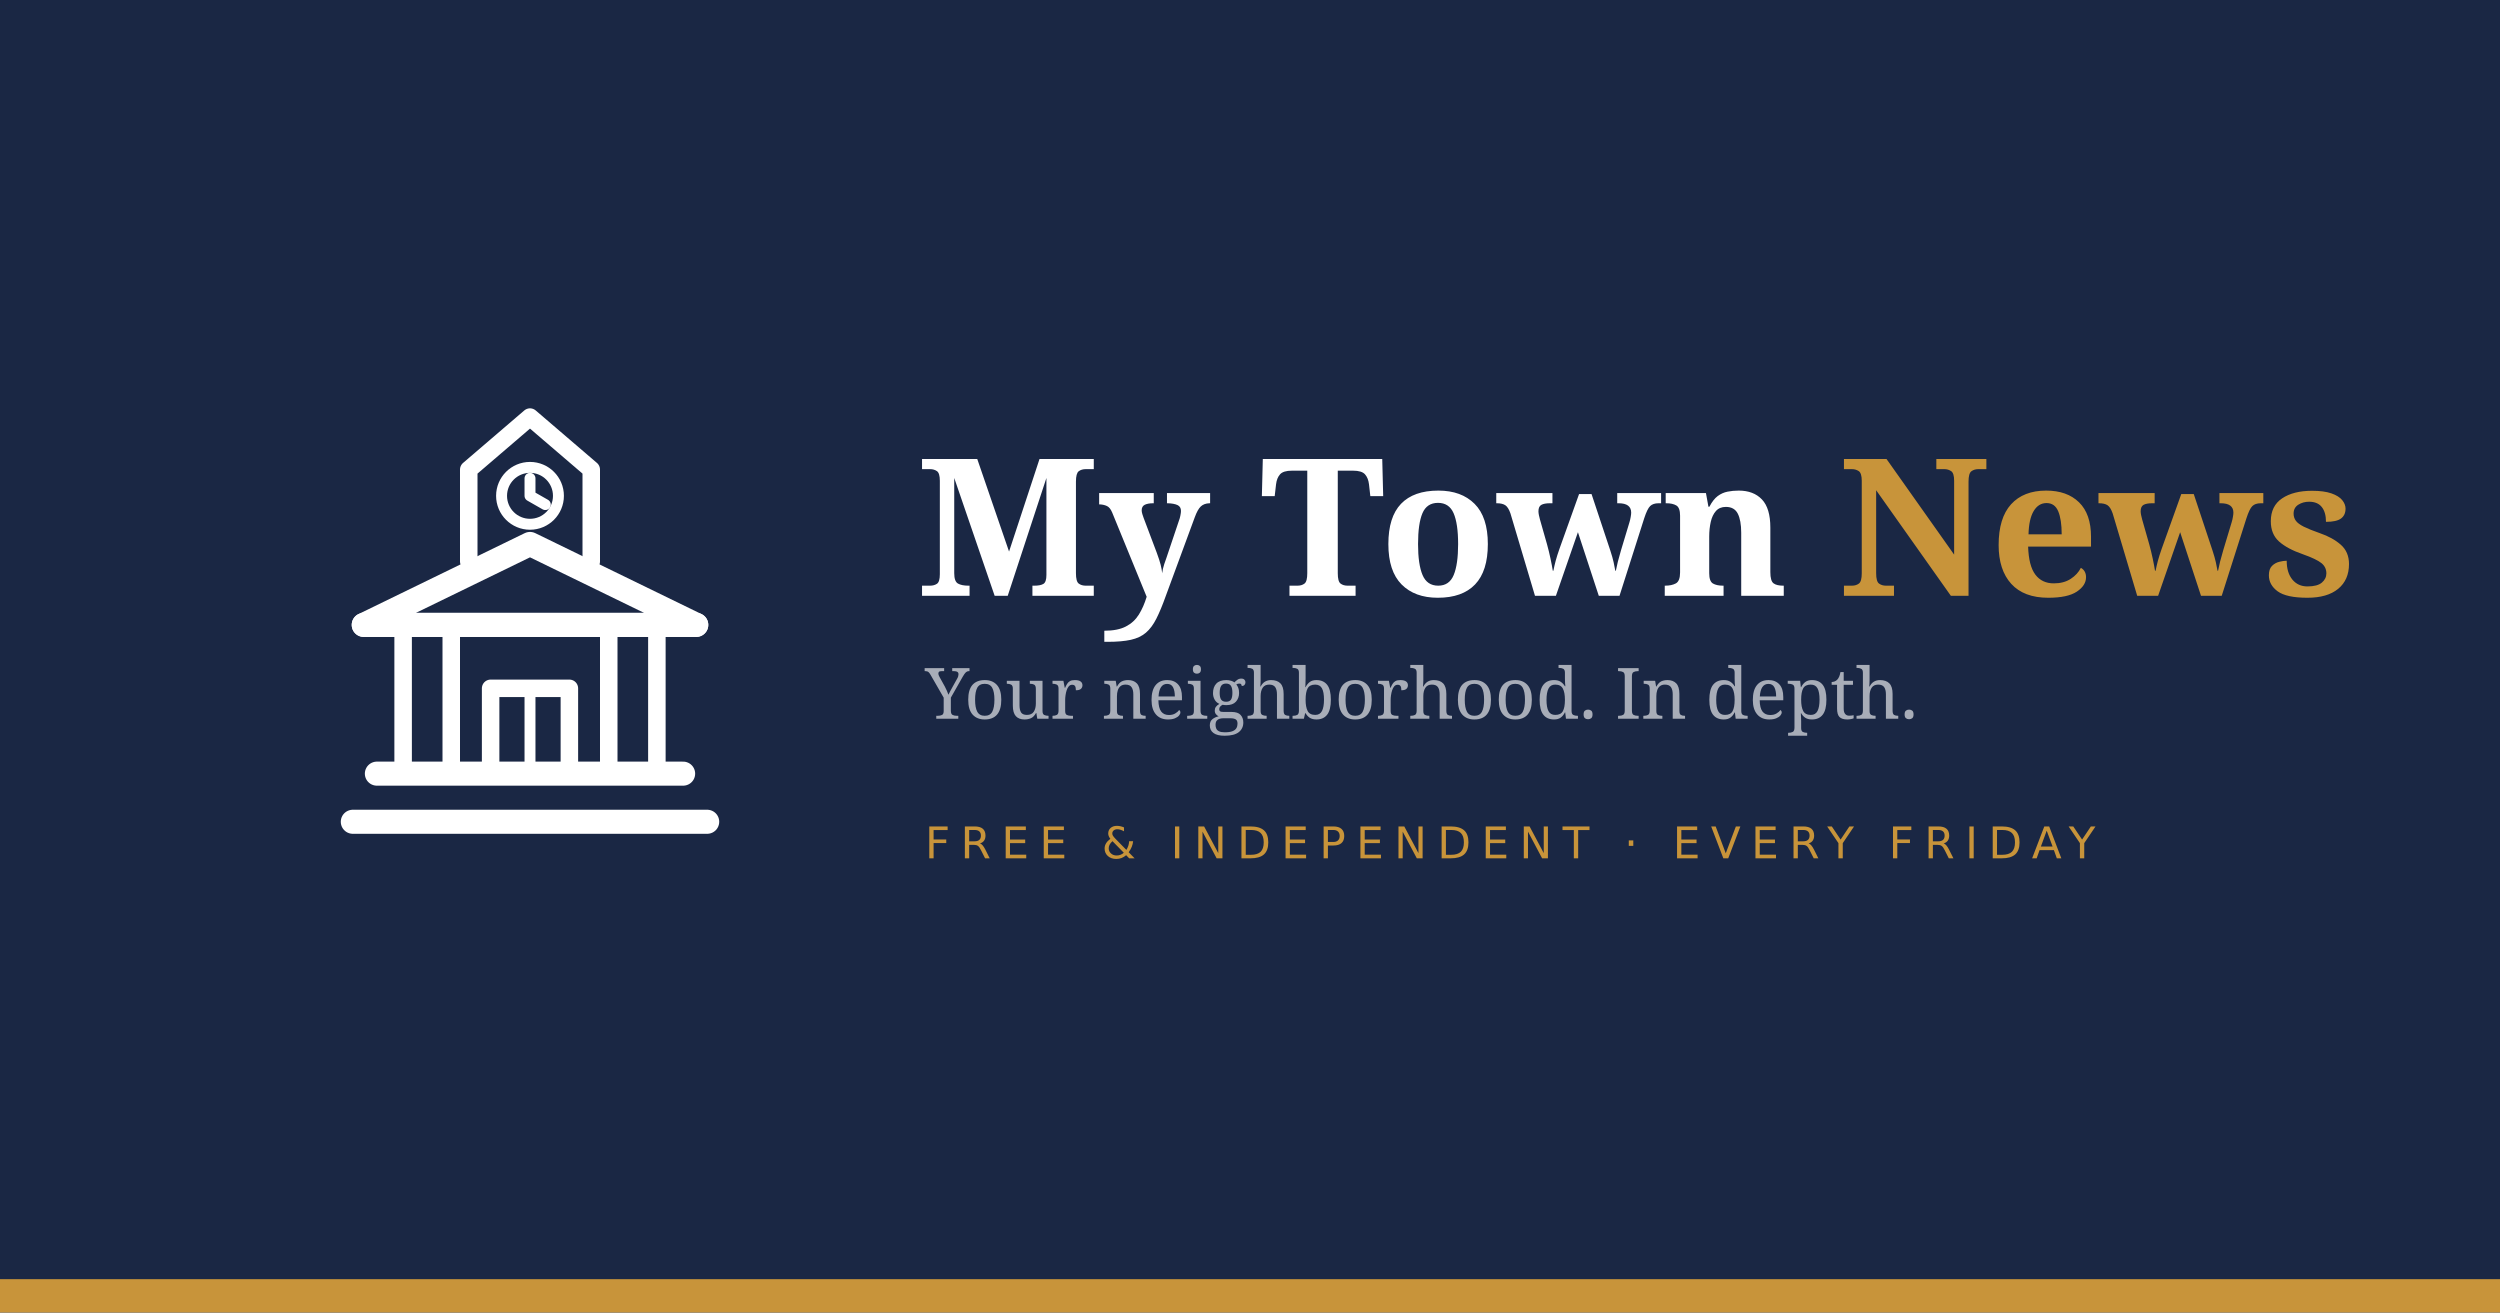
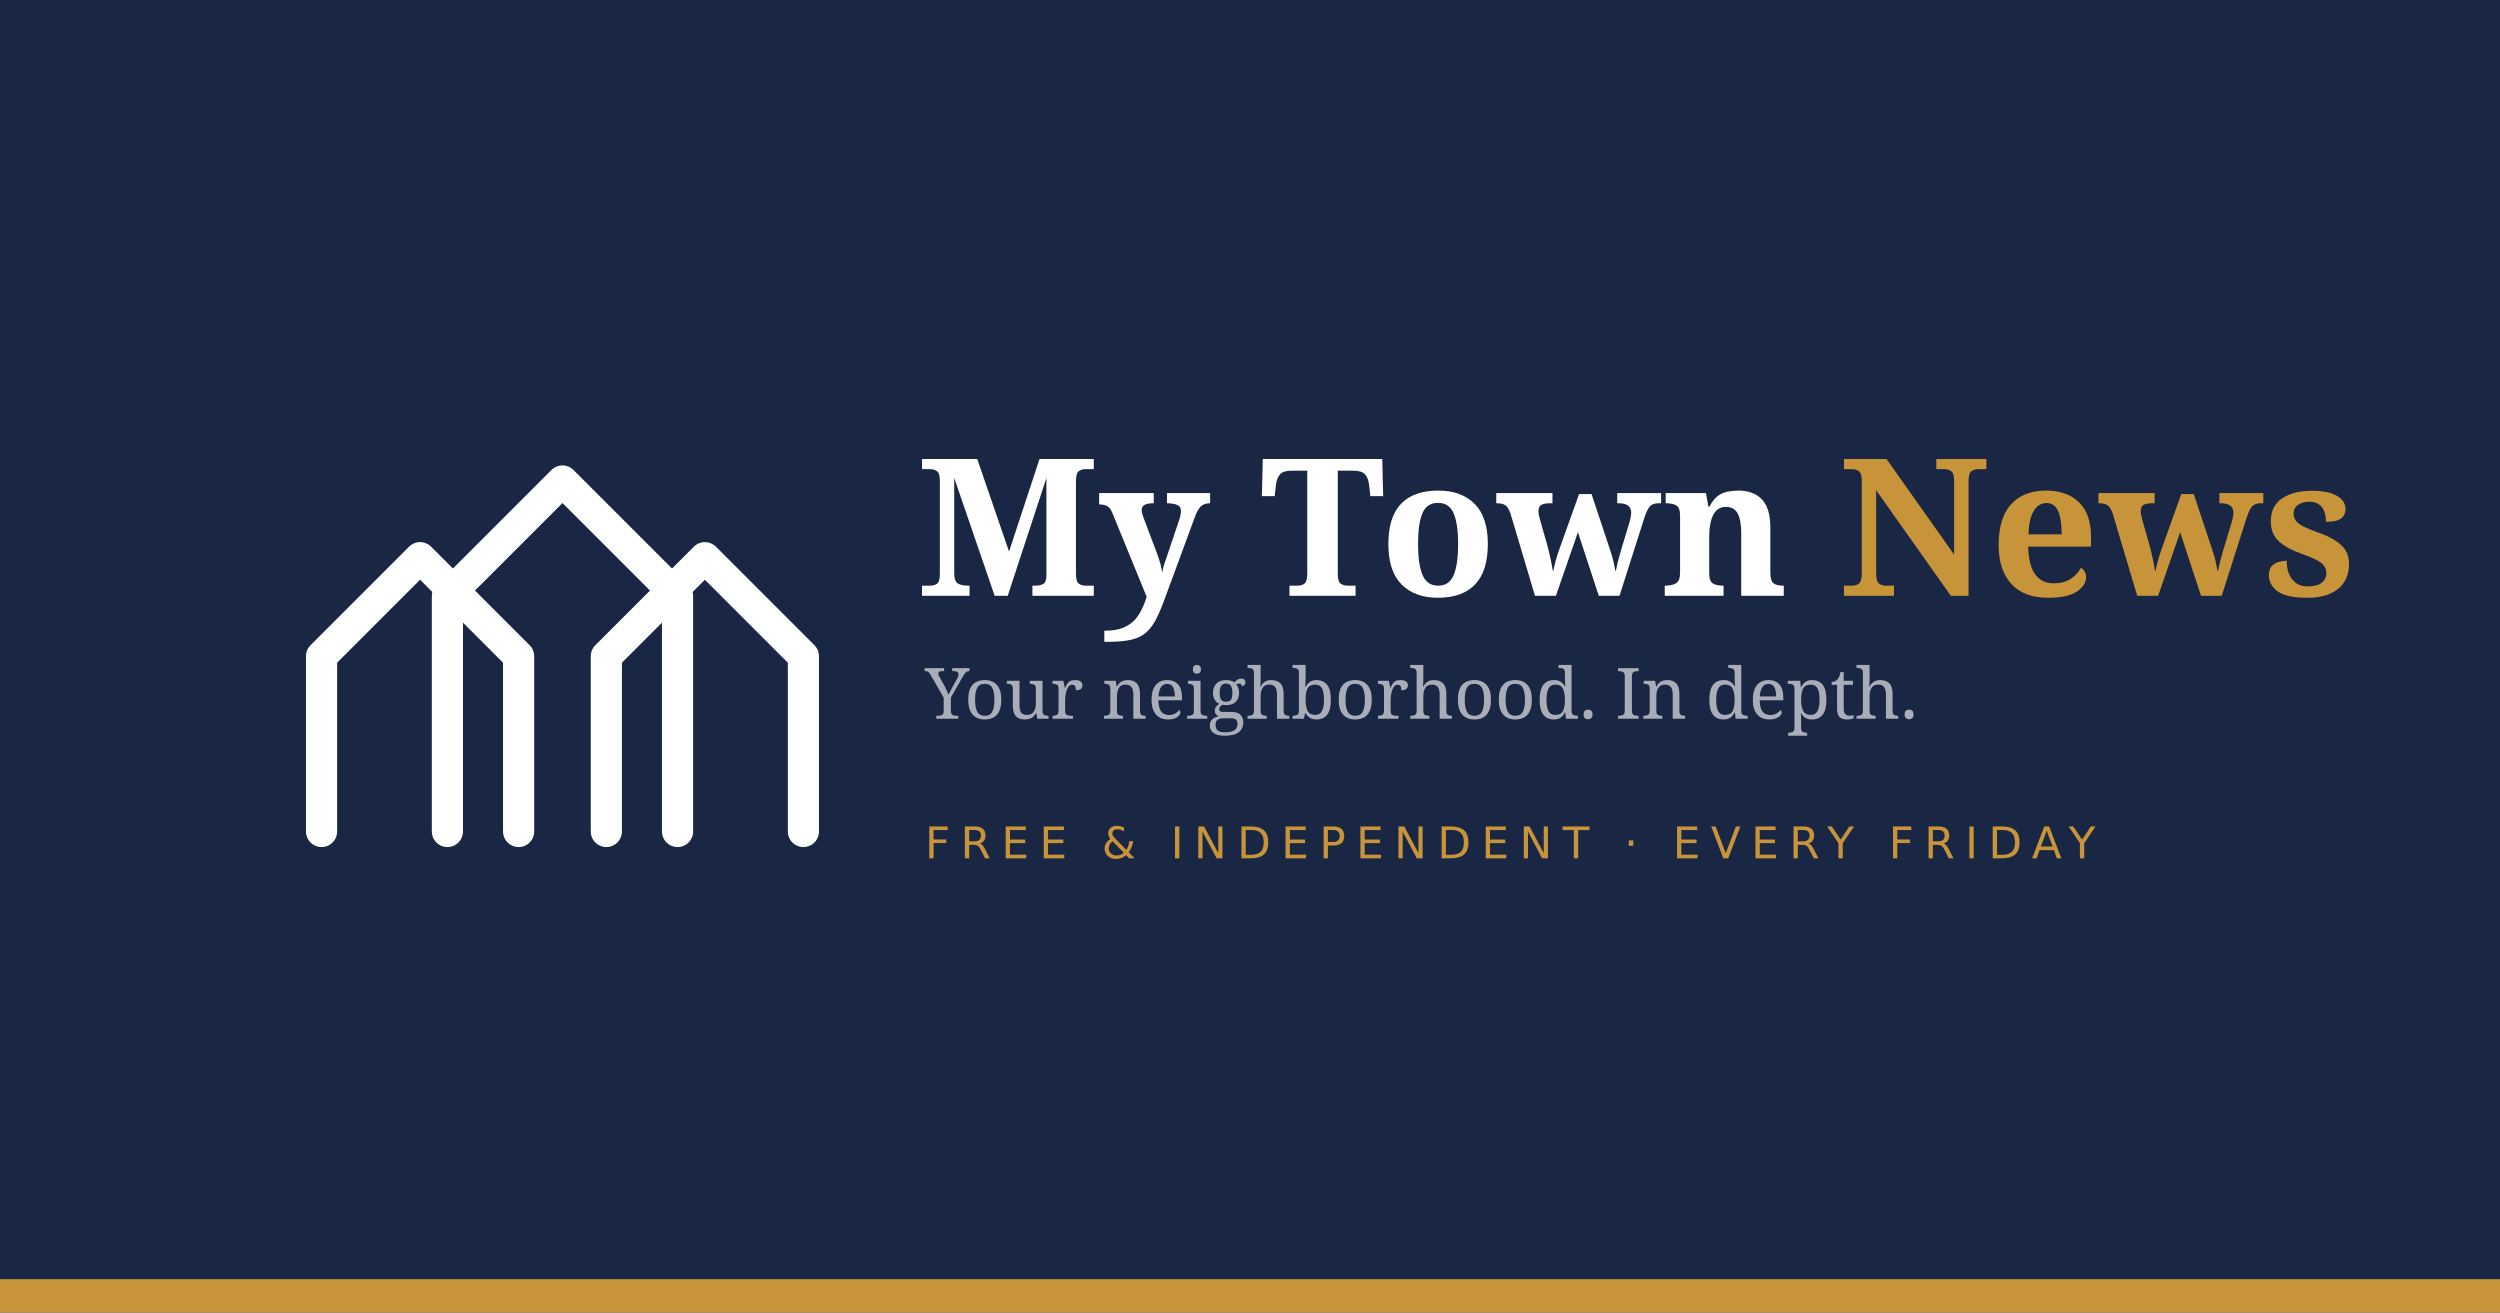
<svg xmlns="http://www.w3.org/2000/svg" viewBox="0 0 1200 630" width="1200" height="630">
  <rect width="1200" height="630" fill="#1a2744" />
  <rect x="0" y="614" width="1200" height="16" fill="#c8943a" />
-   <g transform="translate(120,175) scale(1.05)" fill="none" stroke="#ffffff" stroke-width="11" stroke-linecap="round" stroke-linejoin="round">
-     <path d="M100 90V48l28-24 28 24v42" stroke-width="8" />
-     <circle cx="128" cy="60" r="13" stroke-width="5" />
-     <path d="M128 60v-8m0 8 7 4" stroke-width="5" />
-     <path d="M52 119 128 82l76 37z" />
-     <path d="M52 119h152" />
-     <path d="M70 119v68m22-68v68m72-68v68m22-68v68" stroke-width="8" />
-     <path d="M110 187v-39h36v39" stroke-width="8" />
-     <path d="M128 149v38" stroke-width="5" />
-     <path d="M58 187h140" />
-     <path d="M47 209h162" />
+   <g transform="translate(122.7,167.7) scale(1.1507)" fill="none" stroke="#ffffff" stroke-width="13" stroke-linecap="round" stroke-linejoin="round">
+     <path d="M27.5 201.1V128.0L68.6 86.9L109.7 128.0V201.1" />
+     <path d="M80.0 201.1V102.9L128.0 54.9L176.0 102.9V201.1" />
+     <path d="M146.3 201.1V128.0L187.4 86.9L228.5 128.0V201.1" />
  </g>
  <text x="440" y="286" font-family="Playfair Display, Georgia, serif" font-size="92" font-weight="700" fill="#ffffff">My Town <tspan fill="#c8943a">News</tspan>
  </text>
  <text x="444" y="345" font-family="Playfair Display, Georgia, serif" font-size="34" fill="rgba(255,255,255,0.62)">Your neighborhood. In depth.</text>
  <text x="444" y="412" font-family="DejaVu Sans, sans-serif" font-size="21" letter-spacing="5" fill="#c8943a">FREE &amp; INDEPENDENT · EVERY FRIDAY</text>
</svg>
